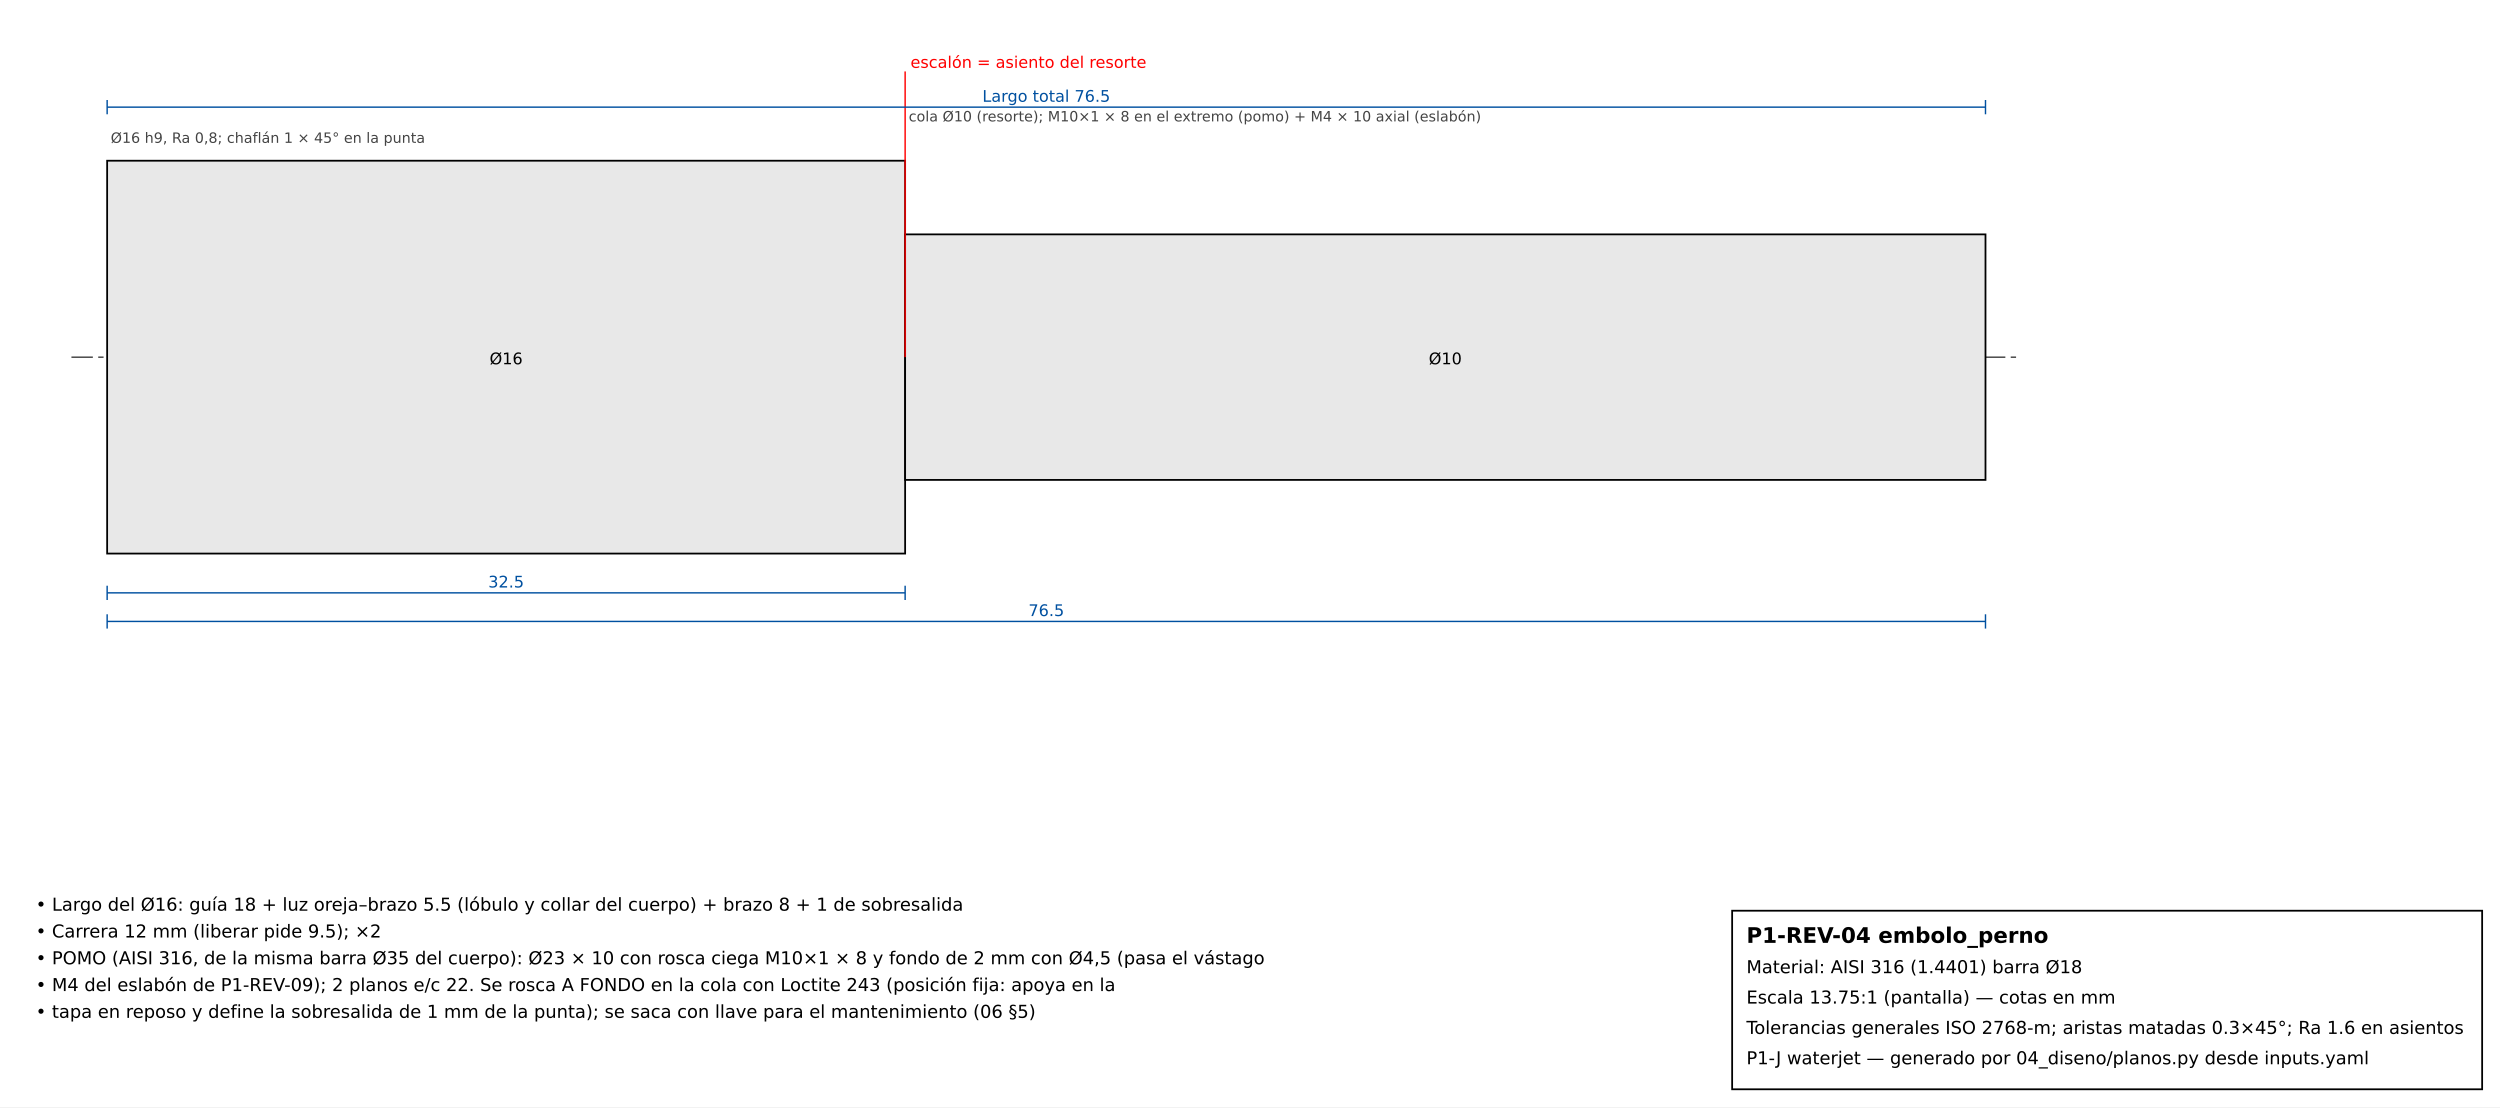
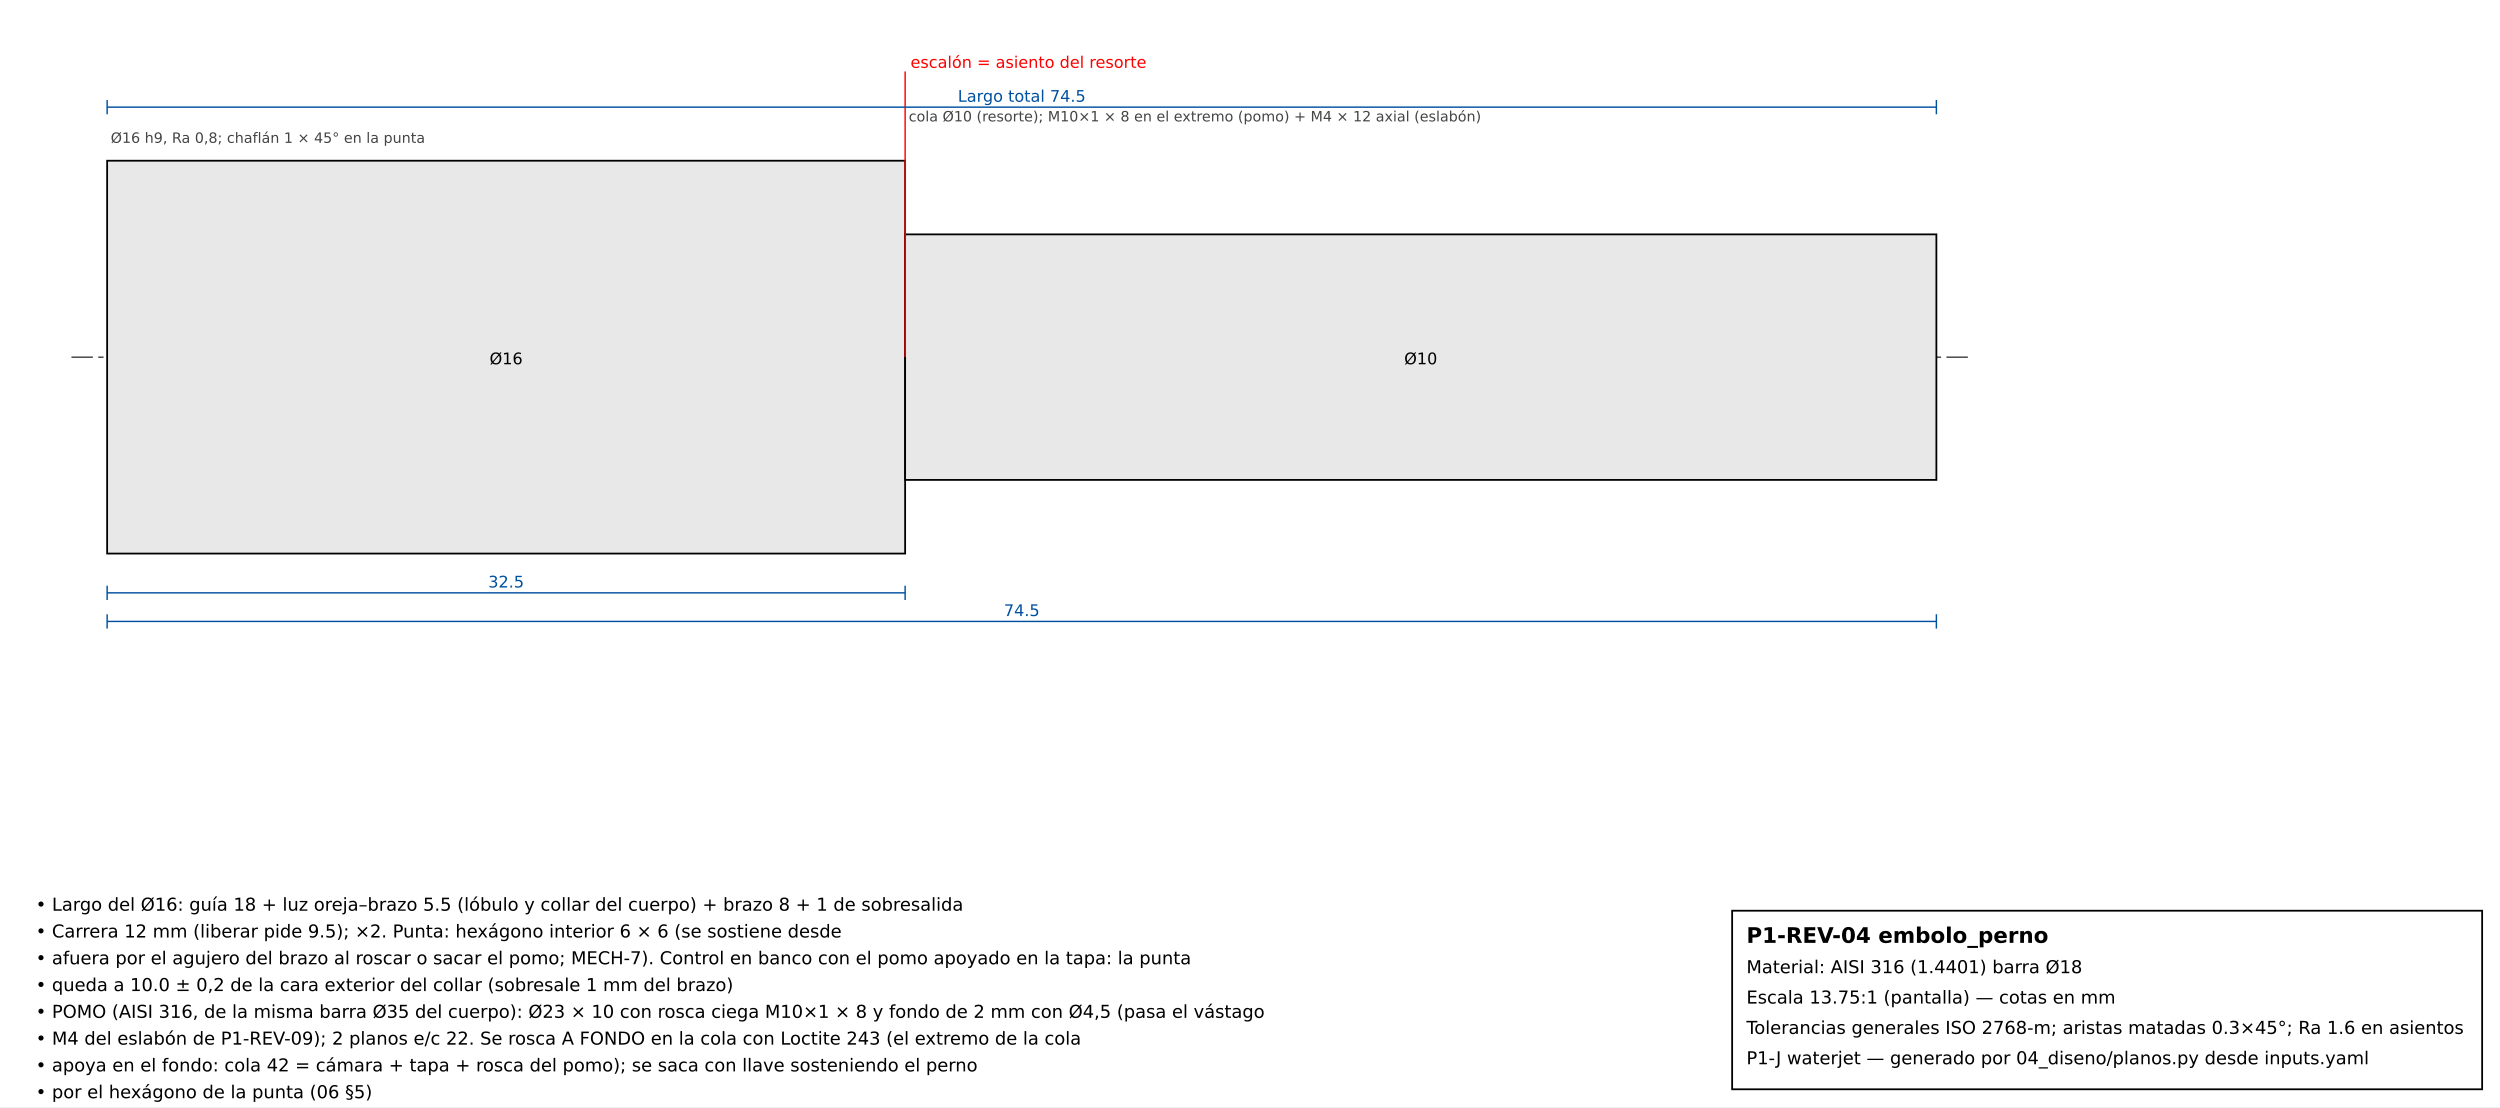
<svg xmlns="http://www.w3.org/2000/svg" baseProfile="full" height="620" version="1.1" width="1400">
  <defs />
  <rect fill="white" height="620" width="1400" x="0" y="0" />
-   <line stroke="black" stroke-dasharray="12,3,3,3" stroke-width="0.6" x1="40" x2="1131.875" y1="200" y2="200" />
+   <line stroke="black" stroke-dasharray="12,3,3,3" stroke-width="0.6" x1="40" x2="1104.375" y1="200" y2="200" />
  <rect fill="#e8e8e8" height="220.0" stroke="black" stroke-width="1" width="446.875" x="60" y="90.0" />
  <text font-family="DejaVu Sans" font-size="9" text-anchor="middle" x="283.438" y="204">Ø16</text>
  <line stroke="#0050a0" stroke-width="0.8" x1="60" x2="506.875" y1="332.0" y2="332.0" />
  <line stroke="#0050a0" stroke-width="0.8" x1="60" x2="60" y1="328.0" y2="336.0" />
  <line stroke="#0050a0" stroke-width="0.8" x1="506.875" x2="506.875" y1="328.0" y2="336.0" />
  <text fill="#0050a0" font-family="DejaVu Sans" font-size="9" text-anchor="middle" x="283.438" y="329.0">32.5</text>
  <text fill="#444" font-family="DejaVu Sans" font-size="8" x="62" y="80.0">Ø16 h9, Ra 0,8; chaflán 1 × 45° en la punta</text>
-   <rect fill="#e8e8e8" height="137.5" stroke="black" stroke-width="1" width="605.0" x="506.875" y="131.25" />
-   <text font-family="DejaVu Sans" font-size="9" text-anchor="middle" x="809.375" y="204">Ø10</text>
-   <line stroke="#0050a0" stroke-width="0.8" x1="60" x2="1111.875" y1="348.0" y2="348.0" />
+   <rect fill="#e8e8e8" height="137.5" stroke="black" stroke-width="1" width="577.5" x="506.875" y="131.25" />
+   <text font-family="DejaVu Sans" font-size="9" text-anchor="middle" x="795.625" y="204">Ø10</text>
+   <line stroke="#0050a0" stroke-width="0.8" x1="60" x2="1084.375" y1="348.0" y2="348.0" />
  <line stroke="#0050a0" stroke-width="0.8" x1="60" x2="60" y1="344.0" y2="352.0" />
-   <line stroke="#0050a0" stroke-width="0.8" x1="1111.875" x2="1111.875" y1="344.0" y2="352.0" />
-   <text fill="#0050a0" font-family="DejaVu Sans" font-size="9" text-anchor="middle" x="585.938" y="345.0">76.5</text>
-   <text fill="#444" font-family="DejaVu Sans" font-size="8" x="508.875" y="68.0">cola Ø10 (resorte); M10×1 × 8 en el extremo (pomo) + M4 × 10 axial (eslabón)</text>
+   <line stroke="#0050a0" stroke-width="0.8" x1="1084.375" x2="1084.375" y1="344.0" y2="352.0" />
+   <text fill="#0050a0" font-family="DejaVu Sans" font-size="9" text-anchor="middle" x="572.188" y="345.0">74.5</text>
+   <text fill="#444" font-family="DejaVu Sans" font-size="8" x="508.875" y="68.0">cola Ø10 (resorte); M10×1 × 8 en el extremo (pomo) + M4 × 12 axial (eslabón)</text>
  <line stroke="red" stroke-width="0.8" x1="506.875" x2="506.875" y1="40.0" y2="200" />
  <text fill="red" font-family="DejaVu Sans" font-size="9" x="509.875" y="38.0">escalón = asiento del resorte</text>
-   <line stroke="#0050a0" stroke-width="0.8" x1="60" x2="1111.875" y1="60" y2="60" />
+   <line stroke="#0050a0" stroke-width="0.8" x1="60" x2="1084.375" y1="60" y2="60" />
  <line stroke="#0050a0" stroke-width="0.8" x1="60" x2="60" y1="56" y2="64" />
-   <line stroke="#0050a0" stroke-width="0.8" x1="1111.875" x2="1111.875" y1="56" y2="64" />
-   <text fill="#0050a0" font-family="DejaVu Sans" font-size="9" text-anchor="middle" x="585.938" y="57">Largo total 76.5</text>
+   <line stroke="#0050a0" stroke-width="0.8" x1="1084.375" x2="1084.375" y1="56" y2="64" />
+   <text fill="#0050a0" font-family="DejaVu Sans" font-size="9" text-anchor="middle" x="572.188" y="57">Largo total 74.5</text>
  <g font-family="DejaVu Sans" font-size="11">
    <rect fill="none" height="100" stroke="black" width="420" x="970" y="510" />
    <text font-size="12" font-weight="bold" x="978" y="528">P1-REV-04  embolo_perno</text>
    <text font-size="10" font-weight="normal" x="978" y="545">Material: AISI 316 (1.4401) barra Ø18</text>
    <text font-size="10" font-weight="normal" x="978" y="562">Escala 13.75:1 (pantalla)  —  cotas en mm</text>
    <text font-size="10" font-weight="normal" x="978" y="579">Tolerancias generales ISO 2768-m; aristas matadas 0.3×45°; Ra 1.6 en asientos</text>
    <text font-size="10" font-weight="normal" x="978" y="596">P1-J waterjet — generado por 04_diseno/planos.py desde inputs.yaml</text>
    <text font-size="10" x="20" y="510">• Largo del Ø16: guía 18 + luz oreja–brazo 5.5 (lóbulo y collar del cuerpo) + brazo 8 + 1 de sobresalida</text>
-     <text font-size="10" x="20" y="525">• Carrera 12 mm (liberar pide 9.5); ×2</text>
-     <text font-size="10" x="20" y="540">• POMO (AISI 316, de la misma barra Ø35 del cuerpo): Ø23 × 10 con rosca ciega M10×1 × 8 y fondo de 2 mm con Ø4,5 (pasa el vástago</text>
-     <text font-size="10" x="20" y="555">•   M4 del eslabón de P1-REV-09); 2 planos e/c 22. Se rosca A FONDO en la cola con Loctite 243 (posición fija: apoya en la</text>
-     <text font-size="10" x="20" y="570">•   tapa en reposo y define la sobresalida de 1 mm de la punta); se saca con llave para el mantenimiento (06 §5)</text>
+     <text font-size="10" x="20" y="525">• Carrera 12 mm (liberar pide 9.5); ×2. Punta: hexágono interior 6 × 6 (se sostiene desde</text>
+     <text font-size="10" x="20" y="540">•   afuera por el agujero del brazo al roscar o sacar el pomo; MECH-7). Control en banco con el pomo apoyado en la tapa: la punta</text>
+     <text font-size="10" x="20" y="555">•   queda a 10.0 ± 0,2 de la cara exterior del collar (sobresale 1 mm del brazo)</text>
+     <text font-size="10" x="20" y="570">• POMO (AISI 316, de la misma barra Ø35 del cuerpo): Ø23 × 10 con rosca ciega M10×1 × 8 y fondo de 2 mm con Ø4,5 (pasa el vástago</text>
+     <text font-size="10" x="20" y="585">•   M4 del eslabón de P1-REV-09); 2 planos e/c 22. Se rosca A FONDO en la cola con Loctite 243 (el extremo de la cola</text>
+     <text font-size="10" x="20" y="600">•   apoya en el fondo: cola 42 = cámara + tapa + rosca del pomo); se saca con llave sosteniendo el perno</text>
+     <text font-size="10" x="20" y="615">•   por el hexágono de la punta (06 §5)</text>
  </g>
</svg>
